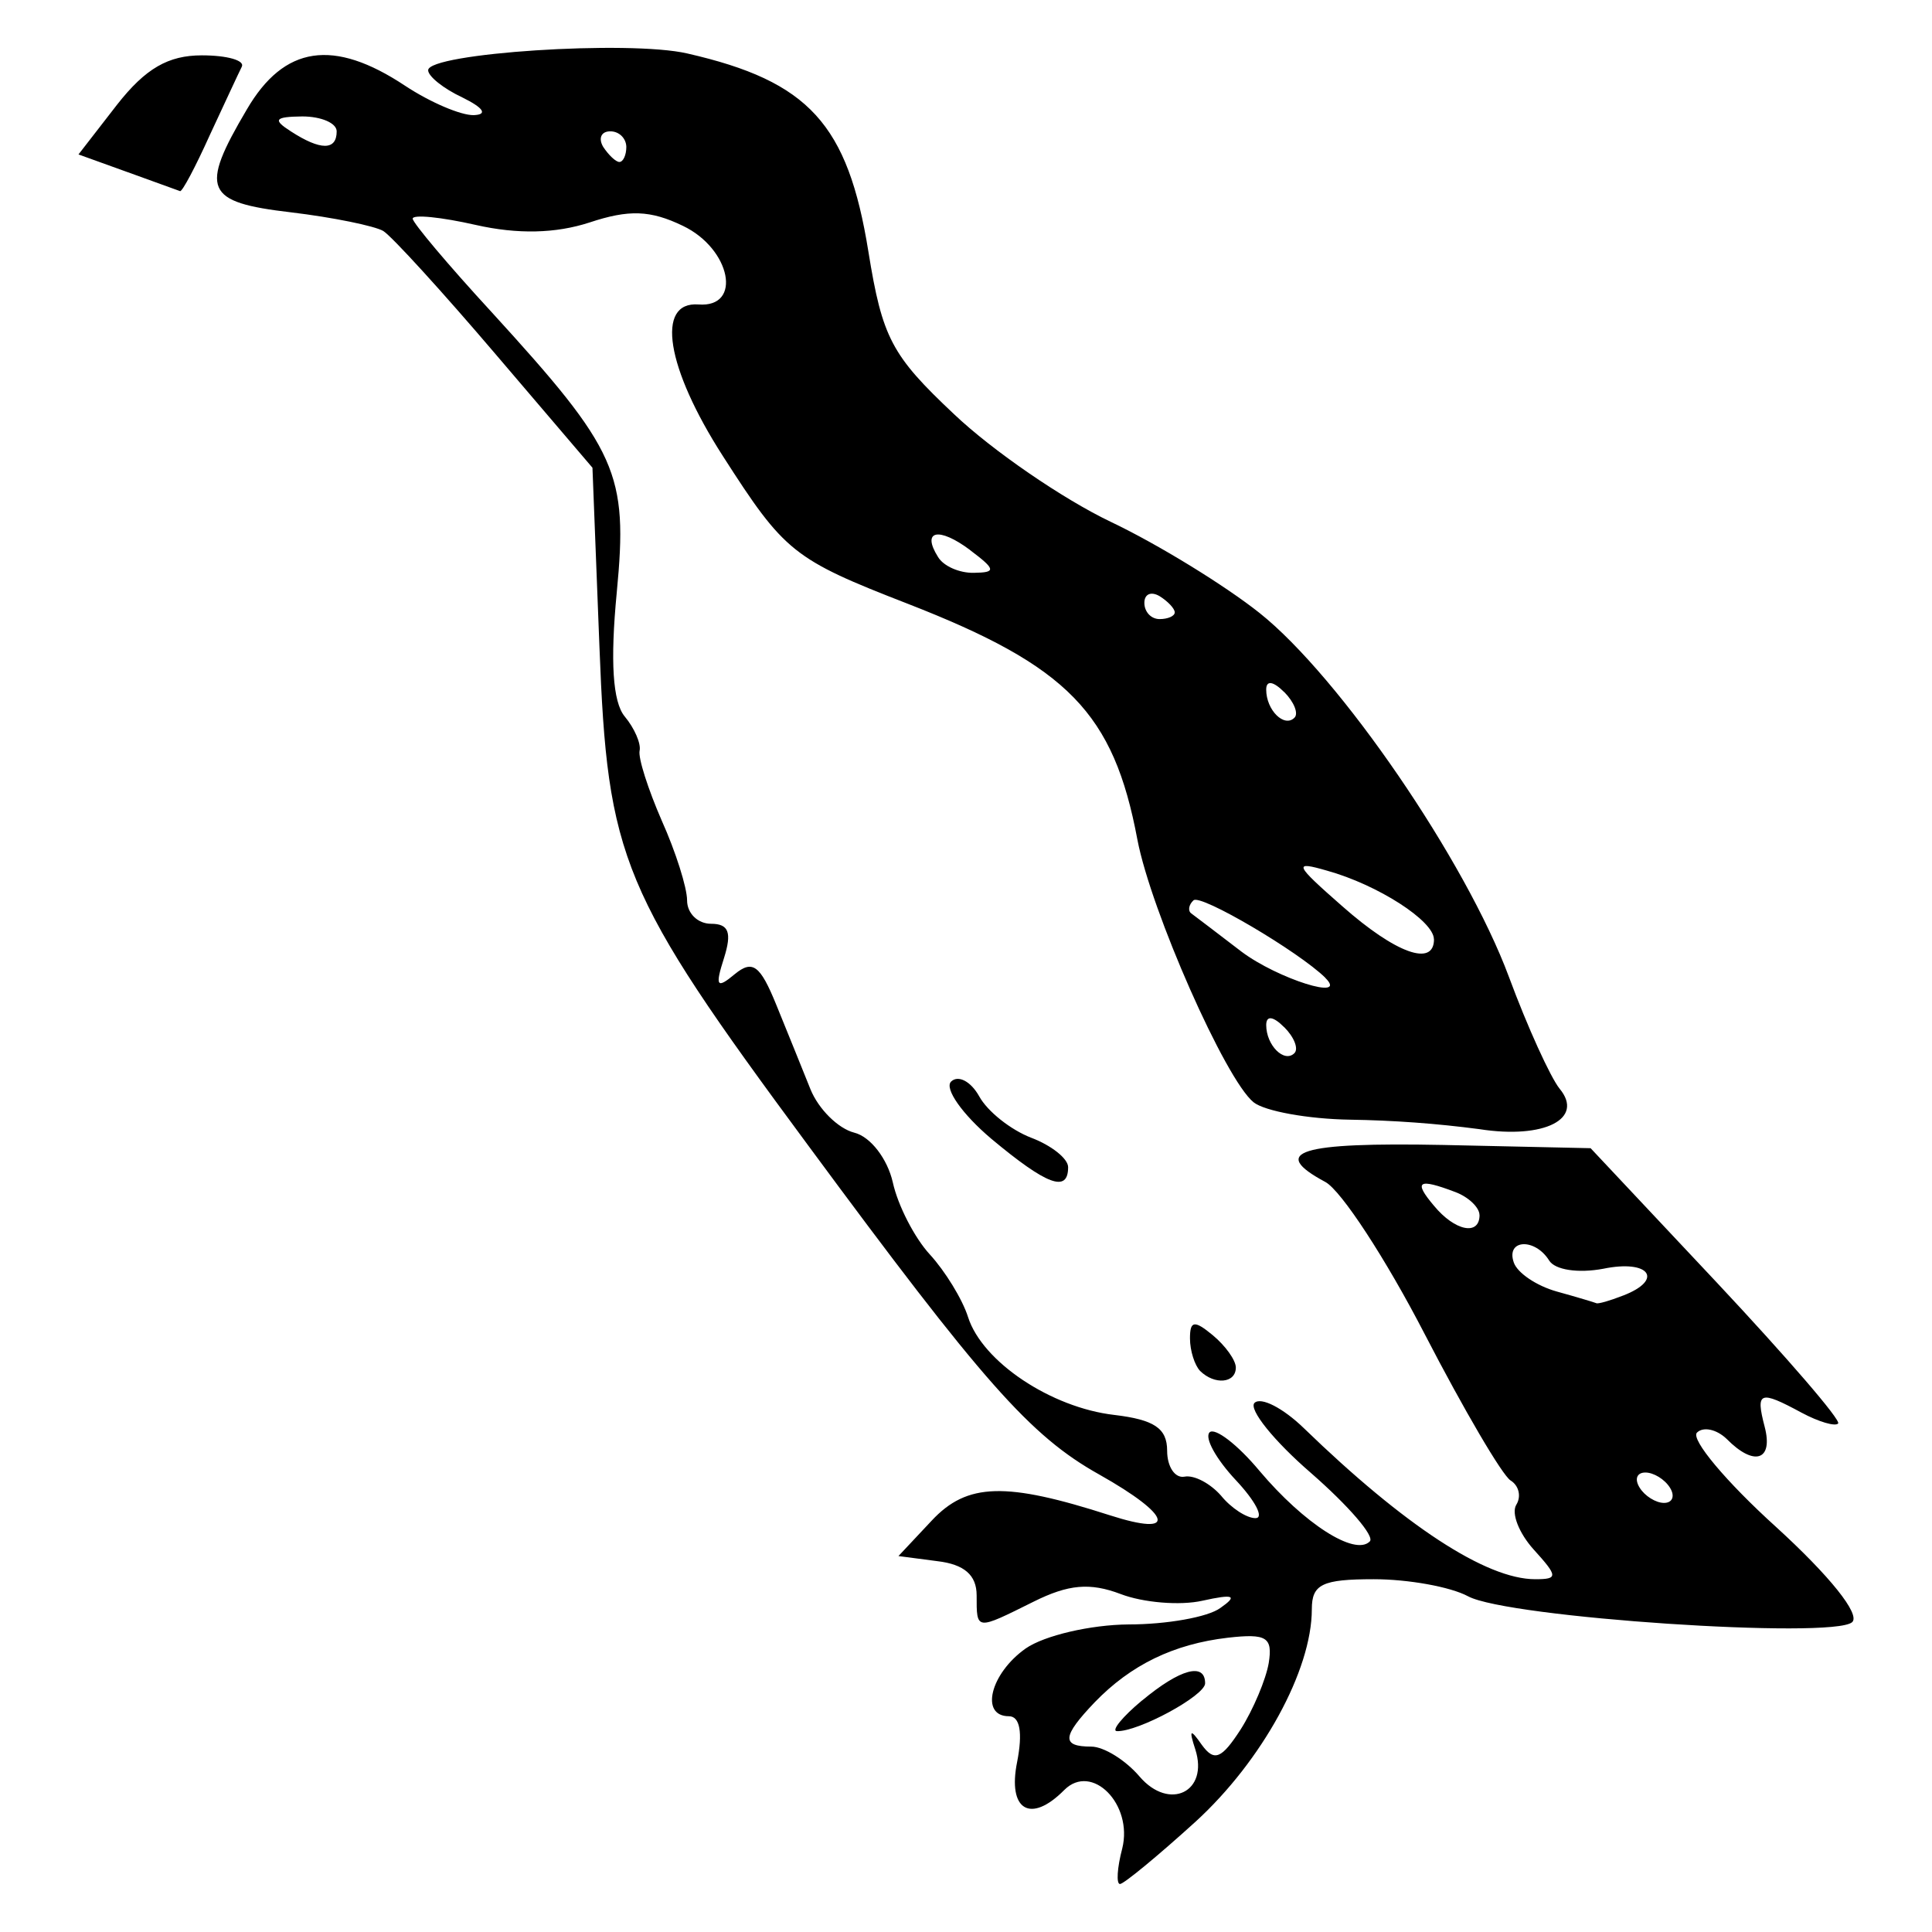
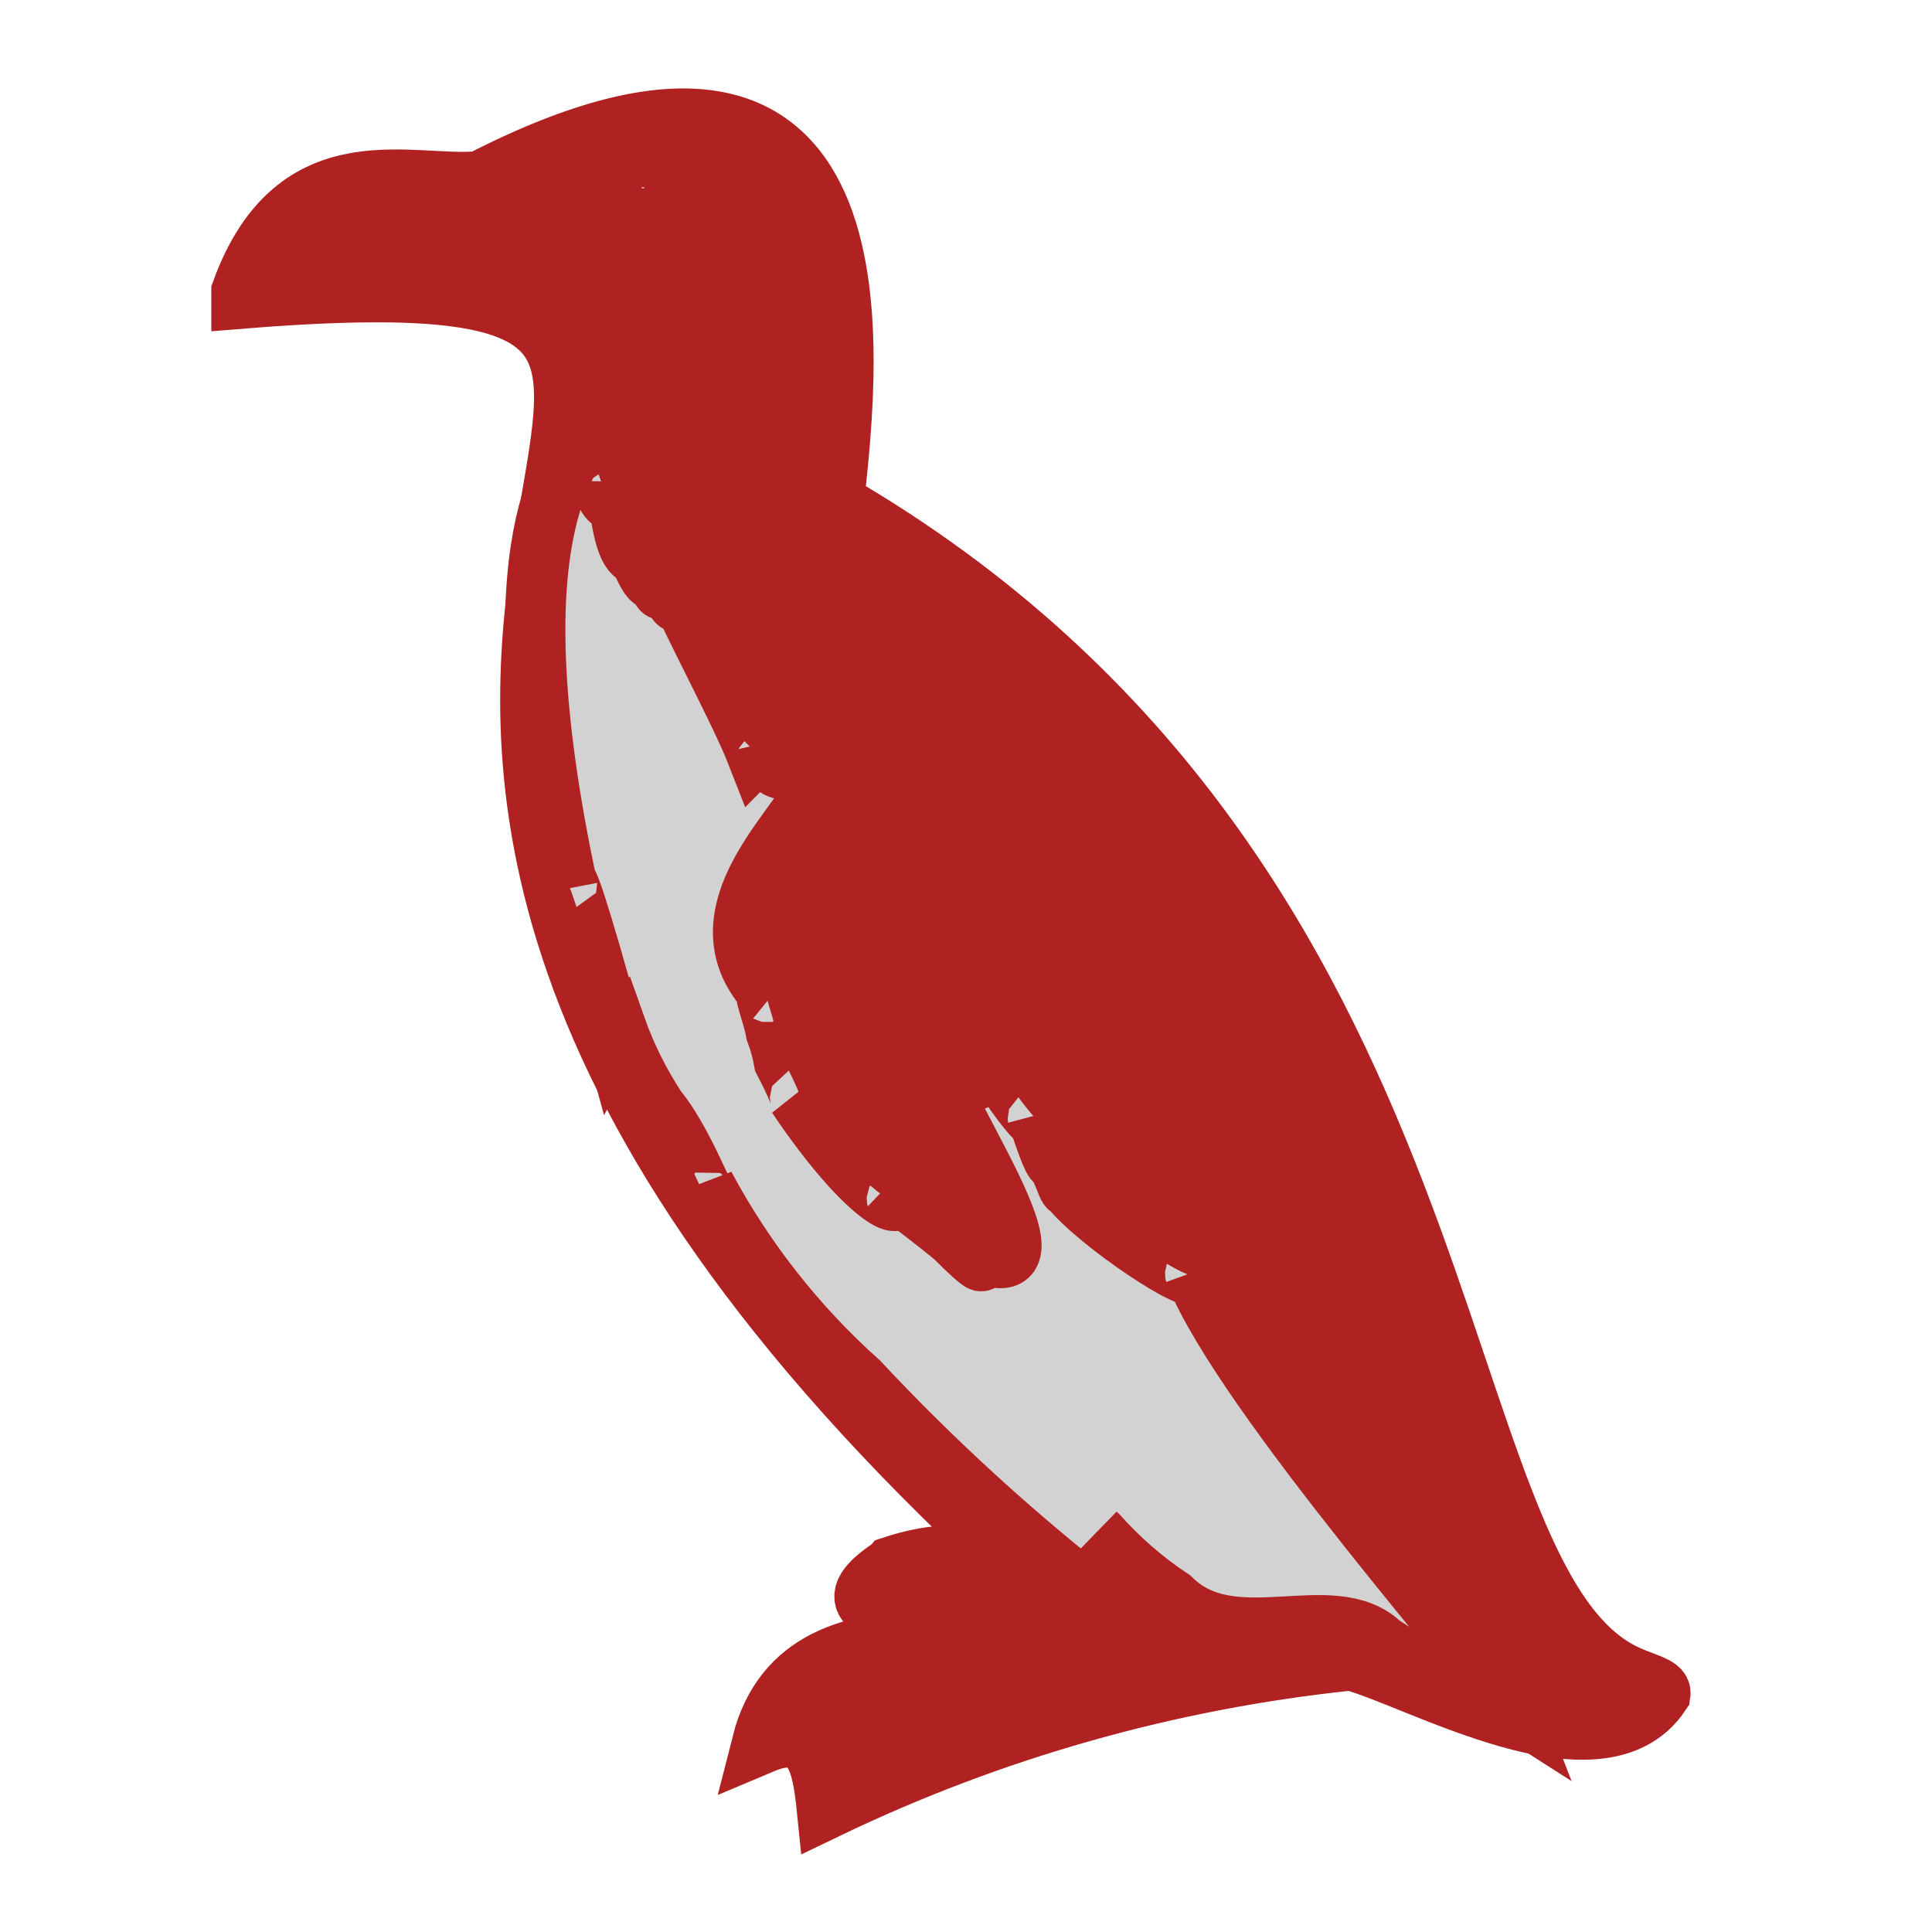
- <svg xmlns="http://www.w3.org/2000/svg" viewBox="0 0 128 128">
-   <path d="M74.351 122.47c.73-2.936-2.013-5.706-3.838-3.88-2.244 2.264-3.773 1.341-3.124-1.864.376-1.932.188-3.021-.547-3.021-1.933 0-1.235-2.83 1.11-4.488 1.235-.859 4.3-1.573 6.818-1.594 2.517 0 5.26-.483 6.081-1.09 1.17-.816.902-.944-1.18-.483-1.482.338-3.94.129-5.422-.44-2.04-.773-3.462-.644-5.77.505-3.838 1.905-3.774 1.932-3.774-.42 0-1.341-.821-2.055-2.603-2.264l-2.577-.338 2.201-2.346c2.351-2.518 4.906-2.577 11.81-.354 4.508 1.449 4.127.021-.715-2.706-4.573-2.56-7.697-6.103-19.313-21.847-12.373-16.736-13.253-18.894-13.795-33.027l-.461-11.825-6.42-7.525c-3.521-4.133-6.87-7.805-7.44-8.16-.569-.332-3.317-.9-6.103-1.234-5.727-.67-6.081-1.492-2.936-6.817 2.47-4.235 5.743-4.718 10.483-1.572 1.68 1.11 3.714 1.97 4.552 1.948.945-.037.644-.483-.752-1.17-1.261-.59-2.27-1.406-2.27-1.804 0-1.132 13.296-2.012 17.177-1.11 8.051 1.84 10.628 4.67 11.99 13.123.924 5.722 1.53 6.876 5.68 10.778 2.539 2.41 7.214 5.62 10.38 7.129 3.168 1.508 7.59 4.235 9.856 6.038 5.325 4.235 13.672 16.436 16.522 24.112 1.235 3.334 2.748 6.646 3.355 7.402 1.658 1.992-1.004 3.355-5.304 2.684a74.022 74.022 0 0 0-8.577-.628c-2.791-.043-5.663-.569-6.393-1.154-1.868-1.508-6.796-12.684-7.697-17.402-1.573-8.39-4.59-11.487-15.201-15.62-7.612-2.957-8.175-3.419-12.265-9.796-3.758-5.85-4.466-10.252-1.61-10.038 2.93.226 2.136-3.693-1.031-5.207-2.163-1.046-3.586-1.09-6.19-.225-2.243.73-4.755.794-7.546.161-2.287-.52-4.17-.708-4.17-.413 0 .268 2.345 3.06 5.222 6.183 8.384 9.184 9.055 10.671 8.298 18.578-.44 4.574-.268 7.257.526 8.218.65.779 1.09 1.804.988 2.265-.107.484.564 2.56 1.465 4.633.924 2.056 1.68 4.444 1.68 5.287 0 .859.71 1.551 1.59 1.551 1.18 0 1.384.59.858 2.265-.606 1.885-.483 2.072.714 1.069 1.181-.967 1.68-.59 2.748 2.034.714 1.76 1.74 4.278 2.266 5.599.526 1.299 1.825 2.598 2.898 2.871 1.085.269 2.201 1.74 2.555 3.29.333 1.53 1.45 3.694 2.453 4.778 1.004 1.095 2.158 2.963 2.534 4.154.945 2.958 5.496 5.996 9.689 6.48 2.64.316 3.5.88 3.5 2.372 0 1.068.525 1.84 1.153 1.717.65-.123 1.718.462 2.416 1.256.665.822 1.696 1.493 2.281 1.493.59 0 0-1.133-1.299-2.518-1.299-1.385-2.093-2.807-1.739-3.167.354-.333 1.847.8 3.312 2.56 2.936 3.479 6.312 5.658 7.3 4.67.354-.332-1.406-2.361-3.88-4.524-2.475-2.137-4.155-4.236-3.758-4.654.424-.419 1.89.333 3.274 1.674 6.667 6.458 12.077 10.005 15.325 10.005 1.53 0 1.514-.187-.107-1.975-.961-1.068-1.487-2.388-1.149-2.952a1.165 1.165 0 0 0-.376-1.616c-.547-.338-3.102-4.696-5.684-9.688-2.577-4.992-5.534-9.517-6.586-10.086-3.752-2.013-1.74-2.641 7.826-2.453l9.747.214 8.385 8.927c4.616 4.927 8.223 9.103 8.014 9.313-.193.21-1.283-.108-2.416-.714-2.79-1.508-3.06-1.406-2.453.923.59 2.244-.692 2.663-2.512.816-.67-.644-1.556-.837-1.975-.419-.419.44 1.932 3.253 5.244 6.248 3.543 3.232 5.62 5.808 5.035 6.313-1.326 1.127-22.797-.295-25.438-1.718-1.176-.633-3.983-1.133-6.248-1.133-3.42 0-4.106.333-4.106 1.986 0 4.053-3.296 10.048-7.698 14.074-2.496 2.266-4.76 4.134-5.013 4.134-.252 0-.188-1.074.15-2.351zm4.842-6.565c-.44-1.342-.333-1.4.44-.29.816 1.112 1.299.918 2.56-1.03.838-1.32 1.675-3.312 1.863-4.402.274-1.717-.145-1.97-2.705-1.68-3.602.419-6.436 1.804-8.825 4.278-2.163 2.265-2.222 2.936-.23 2.936.837 0 2.286.902 3.21 1.992 1.969 2.286 4.589 1.009 3.687-1.804zm-3.521-3.247c2.517-2.094 4.17-2.539 4.17-1.133 0 .816-4.444 3.226-5.85 3.167-.376-.021.359-.944 1.68-2.04zm34.97-14.09c-.354-.57-1.09-1.01-1.631-1.01-.57 0-.736.44-.376 1.01.333.542 1.068 1.004 1.61 1.004.57 0 .736-.462.397-1.004zM107.52 85.84c2.748-1.052 1.766-2.416-1.3-1.782-1.653.311-3.204.08-3.585-.548-.945-1.508-2.872-1.406-2.346.124.231.697 1.509 1.556 2.85 1.932 1.364.376 2.54.735 2.62.773.107.064.902-.161 1.76-.5zm-9.501-5.346c0-.483-.709-1.181-1.59-1.514-2.474-.94-2.806-.73-1.427.902 1.385 1.68 3.022 2.013 3.022.612zM85.082 68.058c-.73-.736-1.192-.795-1.192-.145 0 1.342 1.197 2.533 1.868 1.862.29-.29-.021-1.068-.67-1.717zm2.727-3.275c-1.74-1.717-8.299-5.593-8.74-5.131-.316.29-.375.692-.15.859.231.166 1.74 1.32 3.334 2.539 2.394 1.798 7.112 3.29 5.555 1.739zM95 62.228c0-1.213-3.709-3.607-7.085-4.546-2.265-.655-2.158-.424 1.025 2.367 3.543 3.124 6.066 4.026 6.066 2.18zm-9.914-16.37c-.735-.736-1.197-.8-1.197-.172 0 1.363 1.197 2.539 1.868 1.868.29-.269-.021-1.047-.67-1.702zM77.83 40.57c0-.252-.462-.735-1.004-1.073-.569-.333-1.009-.14-1.009.445 0 .59.44 1.074 1.01 1.074.541 0 1.003-.194 1.003-.446zm-13.564-4.133c-2.077-1.551-3.231-1.299-2.12.462.36.612 1.428 1.073 2.372 1.052 1.487-.022 1.466-.215-.252-1.508zm-22.77-26.71a1.053 1.053 0 0 0-1.073-1.025c-.586 0-.795.456-.462 1.025.36.548.843 1.004 1.073 1.004.253 0 .462-.456.462-1.004zm-19.19-1.025c0-.548-1.025-.988-2.281-.988-1.825.022-1.976.21-.757.988 1.97 1.277 3.038 1.277 3.038 0zM79.51 90.828c-.36-.376-.671-1.342-.671-2.158 0-1.175.29-1.218 1.503-.215.843.698 1.535 1.664 1.535 2.147 0 1.047-1.406 1.17-2.367.226zm-13.843-15.39c-1.905-1.61-3.102-3.311-2.662-3.773.461-.461 1.304-.043 1.868.967.547 1.003 2.093 2.222 3.435 2.742 1.342.505 2.458 1.385 2.458 1.954 0 1.718-1.406 1.192-5.099-1.889zM8.447 11.403 5.2 10.232l2.555-3.296c1.889-2.41 3.397-3.269 5.62-3.269 1.68 0 2.855.338 2.646.751-.215.425-1.154 2.459-2.12 4.53-.945 2.1-1.825 3.758-1.97 3.715a453.21 453.21 0 0 1-3.484-1.261z" />
+ <svg xmlns="http://www.w3.org/2000/svg" width="800px" height="800px" viewBox="0 0 32 32" fill="#b02121" transform="rotate(0)matrix(1, 0, 0, 1, 0, 0)" stroke="#b02121">
+   <g id="SVGRepo_bgCarrier" stroke-width="0" />
+   <g id="SVGRepo_tracerCarrier" stroke-linecap="round" stroke-linejoin="round" stroke="#CCCCCC" stroke-width="0.32" />
+   <g id="SVGRepo_iconCarrier">
+     <path d="M26.925,27.737C23.431,26.1,24.606,14.588,13.81,8.319,14.089,5.792,14.758-.5,7.961,3,6.845,3.128,4.907,2.331,4,4.831v.114C16.918,3.9.088,10.53,16.75,25.844c-.373.176-.674-.325-1.97.1l-.014.016c-1.722,1.135,1.933.768,4.154,1.274-1.611.417-5.594-1.137-6.3,1.645.877-.37,1,.329,1.076,1.077A26.277,26.277,0,0,1,22.379,27.5c1.1.285,4.118,2.049,5.122.551C27.519,27.93,27.221,27.876,26.925,27.737Z" />
+     <path d="M10.446,2.97l-.121.088a.266.266,0,0,0-.011.377.211.211,0,0,0,.045.039.416.416,0,0,0,.521-.063.263.263,0,0,0,.078-.364l-.01-.014c-.076-.143-.163-.177-.34-.127C10.553,2.925,10.5,2.946,10.446,2.97Z" style="fill:#d2d2d2" />
+     <path d="M18,26.368c.151-.041.318-.828.174-.949A6.29,6.29,0,0,0,19.4,26.485c1.023,1.007,2.665-.032,3.482.759a10.736,10.736,0,0,0,1.957,1.027c-.139-.151-.029-.144.179-.011-.13-.338-4.421-5.156-5.226-7.18.095.293-1.608-.824-2.076-1.419-.028.056-.092-.251-.228-.434-.041.05-.2-.433-.3-.728.037.187-.462-.5-.65-.818-.056.09-.719.372-.809.286-.729-.4,2.529,4.066.122,2.559.676.683.614.4-1.095-.852.364.452-.317.312-1.553-1.523.186.2-.218-.576-.218-.576a2.692,2.692,0,0,0-.133-.483c-.056-.32-.241-.723-.12-.65-1.444-1.556,1.314-3.3.719-3.671-.111,0-.027.017-.151-.106-.09,0-.468.285-.587-.234.006.132-.034.406-.153-.1-.023.052.015.1-.03.145-.225-.576-.772-1.6-1.217-2.539-.158.155-.138-.076-.193-1.092.053.144-.225,1.921-.2.13-.128.007.108,1.258-.343.21-.141.05-.305-.363-.341-1.178-.048.623-.29.187-.5-.923-.269.508-1.6,1.743-.333,7.622-.053-.313.186.341.755,2.427.021-.039-.022-.083.038-.131a6.324,6.324,0,0,0,.677,1.365c.544.658.995,2.074.8,1.277a11.867,11.867,0,0,0,2.554,3.249A34.423,34.423,0,0,0,18,26.368Z" style="fill:#d2d2d2" />
+     <path d="M10.823,2.557a.291.291,0,0,0-.051-.022c-.221-.04-.429.153-.654.032-.145.085-.257-.036-.375-.073a.224.224,0,0,0-.2.014,5.823,5.823,0,0,0-.814.582,1.037,1.037,0,0,0-.273.449c-.021.048-.037.126.05.137a2.3,2.3,0,0,0,.682.045c.177-.028.277-.152.418-.221a1.2,1.2,0,0,0,.592-.68c.064-.175.161-.167.28-.2S10.7,2.62,10.823,2.557Z" style="fill:#d2d2d2" />
+     <path d="M10.325,3.058l.121-.088a.117.117,0,0,1,.12.064c.044.1.106.112.193.047.033-.025.071-.058.118-.027a.119.119,0,0,1,.041.128.276.276,0,0,1-.187.248.266.266,0,0,1-.3-.03C10.341,3.308,10.26,3.2,10.325,3.058Z" />
+   </g>
</svg>
